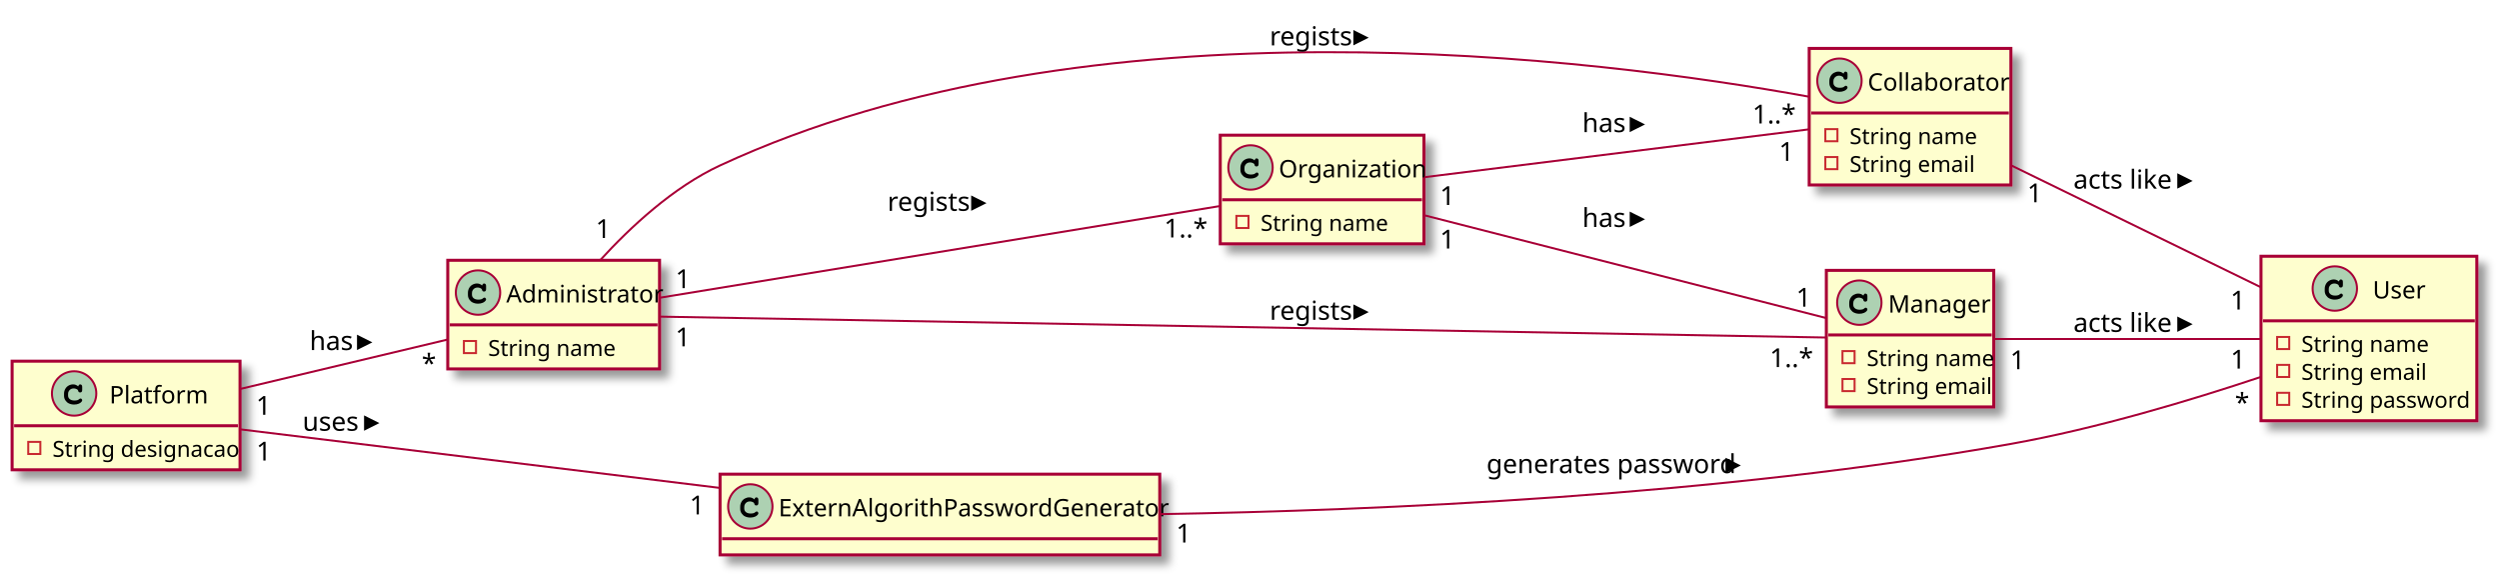
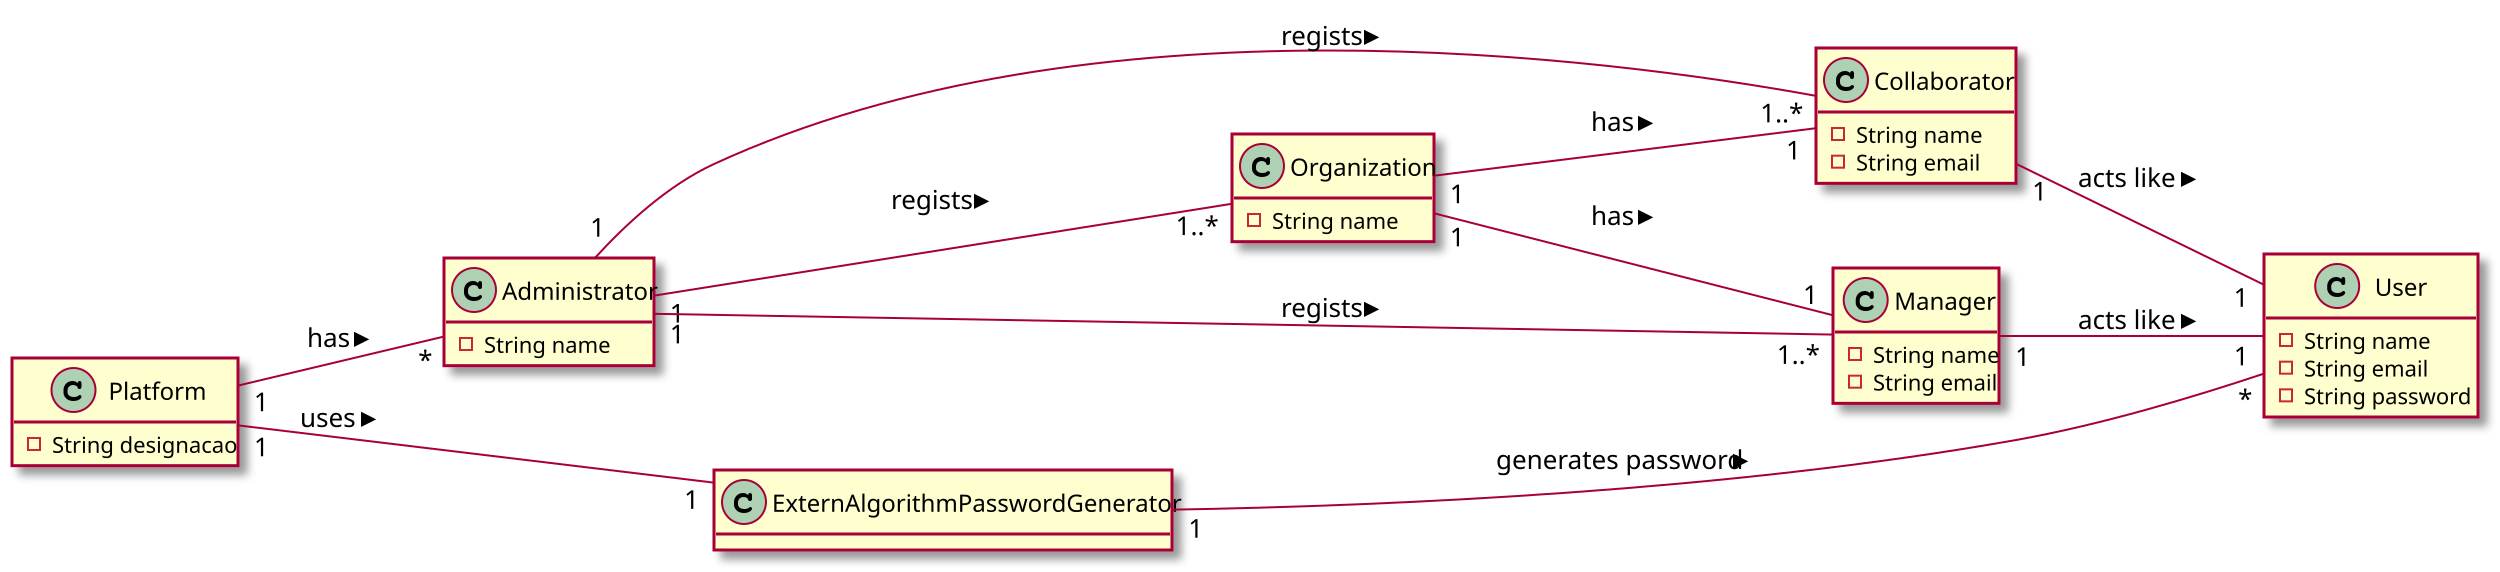
- <svg xmlns="http://www.w3.org/2000/svg" contentScriptType="application/ecmascript" contentStyleType="text/css" height="286px" preserveAspectRatio="none" style="width:1239px;height:286px;" version="1.1" viewBox="0 0 1239 286" width="1239px" zoomAndPan="magnify">
+ <svg xmlns="http://www.w3.org/2000/svg" contentScriptType="application/ecmascript" contentStyleType="text/css" height="286px" preserveAspectRatio="none" style="width:1250px;height:286px;" version="1.1" viewBox="0 0 1250 286" width="1250px" zoomAndPan="magnify">
  <defs>
-     <filter height="300%" id="faf5rxuyh6z2z" width="300%" x="-1" y="-1">
+     <filter height="300%" id="fjsvl14rmdxks" width="300%" x="-1" y="-1">
      <feGaussianBlur result="blurOut" stdDeviation="2.0" />
      <feColorMatrix in="blurOut" result="blurOut2" type="matrix" values="0 0 0 0 0 0 0 0 0 0 0 0 0 0 0 0 0 0 .4 0" />
      <feOffset dx="4.0" dy="4.0" in="blurOut2" result="blurOut3" />
      <feBlend in="SourceGraphic" in2="blurOut3" mode="normal" />
    </filter>
  </defs>
  <g>
-     <rect fill="#FEFECE" filter="url(#faf5rxuyh6z2z)" height="53.836" id="Platform" style="stroke: #A80036; stroke-width: 1.5;" width="113" x="6" y="179" />
+     <rect fill="#FEFECE" filter="url(#fjsvl14rmdxks)" height="53.836" id="Platform" style="stroke: #A80036; stroke-width: 1.5;" width="113" x="6" y="179" />
    <ellipse cx="36.75" cy="195" fill="#ADD1B2" rx="11" ry="11" style="stroke: #A80036; stroke-width: 1.0;" />
    <path d="M38.75,191.5 Q38.953,191 39.188,190.75 Q39.422,190.5 39.688,190.5 Q40.156,190.5 40.453,190.781 Q40.75,191.062 40.75,191.719 L40.75,193.281 Q40.75,193.938 40.469,194.219 Q40.188,194.5 39.75,194.5 Q39.359,194.5 39.109,194.328 Q38.859,194.156 38.75,193.703 Q38.703,193.391 38.531,193.219 Q38.219,192.891 37.656,192.703 Q37.094,192.5 36.531,192.5 Q35.828,192.5 35.234,192.781 Q34.656,193.062 34.203,193.688 Q33.75,194.312 33.75,195.172 L33.75,196.094 Q33.75,197.125 34.594,197.812 Q35.438,198.5 36.938,198.5 Q37.828,198.5 38.453,198.297 Q38.812,198.188 39.219,197.828 Q39.484,197.625 39.625,197.562 Q39.766,197.5 39.938,197.5 Q40.266,197.5 40.5,197.766 Q40.75,198.016 40.75,198.375 Q40.75,198.719 40.406,199.125 Q39.906,199.719 39.109,200.047 Q38.062,200.5 36.781,200.5 Q35.281,200.5 34.078,199.906 Q33.109,199.438 32.422,198.422 Q31.75,197.406 31.75,196.203 L31.75,195.109 Q31.75,193.859 32.344,192.766 Q32.953,191.672 34,191.094 Q35.062,190.5 36.25,190.5 Q36.969,190.5 37.594,190.75 Q38.219,191 38.75,191.5 Z " />
    <text fill="#000000" font-family="sans-serif" font-size="12" lengthAdjust="spacingAndGlyphs" textLength="46" x="54.25" y="199.91">Platform</text>
    <line style="stroke: #A80036; stroke-width: 1.5;" x1="7" x2="118" y1="211" y2="211" />
    <rect fill="none" height="6" style="stroke: #C82930; stroke-width: 1.0;" width="6" x="14" y="219" />
    <text fill="#000000" font-family="sans-serif" font-size="11" lengthAdjust="spacingAndGlyphs" textLength="87" x="26" y="226.419">String designacao</text>
-     <rect fill="#FEFECE" filter="url(#faf5rxuyh6z2z)" height="53.836" id="Administrator" style="stroke: #A80036; stroke-width: 1.5;" width="105" x="222" y="129" />
+     <rect fill="#FEFECE" filter="url(#fjsvl14rmdxks)" height="53.836" id="Administrator" style="stroke: #A80036; stroke-width: 1.5;" width="105" x="222" y="129" />
    <ellipse cx="237" cy="145" fill="#ADD1B2" rx="11" ry="11" style="stroke: #A80036; stroke-width: 1.0;" />
    <path d="M239,141.5 Q239.203,141 239.438,140.75 Q239.672,140.5 239.938,140.5 Q240.406,140.5 240.703,140.781 Q241,141.062 241,141.719 L241,143.281 Q241,143.938 240.719,144.219 Q240.438,144.5 240,144.5 Q239.609,144.5 239.359,144.328 Q239.109,144.156 239,143.703 Q238.953,143.391 238.781,143.219 Q238.469,142.891 237.906,142.703 Q237.344,142.5 236.781,142.5 Q236.078,142.5 235.484,142.781 Q234.906,143.062 234.453,143.688 Q234,144.312 234,145.172 L234,146.094 Q234,147.125 234.844,147.812 Q235.688,148.5 237.188,148.5 Q238.078,148.5 238.703,148.297 Q239.062,148.188 239.469,147.828 Q239.734,147.625 239.875,147.562 Q240.016,147.5 240.188,147.5 Q240.516,147.5 240.75,147.766 Q241,148.016 241,148.375 Q241,148.719 240.656,149.125 Q240.156,149.719 239.359,150.047 Q238.312,150.5 237.031,150.5 Q235.531,150.5 234.328,149.906 Q233.359,149.438 232.672,148.422 Q232,147.406 232,146.203 L232,145.109 Q232,143.859 232.594,142.766 Q233.203,141.672 234.25,141.094 Q235.312,140.5 236.5,140.5 Q237.219,140.5 237.844,140.75 Q238.469,141 239,141.5 Z " />
    <text fill="#000000" font-family="sans-serif" font-size="12" lengthAdjust="spacingAndGlyphs" textLength="73" x="251" y="149.91">Administrator</text>
    <line style="stroke: #A80036; stroke-width: 1.5;" x1="223" x2="326" y1="161" y2="161" />
    <rect fill="none" height="6" style="stroke: #C82930; stroke-width: 1.0;" width="6" x="230" y="169" />
    <text fill="#000000" font-family="sans-serif" font-size="11" lengthAdjust="spacingAndGlyphs" textLength="57" x="242" y="176.419">String name</text>
-     <rect fill="#FEFECE" filter="url(#faf5rxuyh6z2z)" height="53.836" id="Organization" style="stroke: #A80036; stroke-width: 1.5;" width="101" x="605" y="67" />
-     <ellipse cx="620" cy="83" fill="#ADD1B2" rx="11" ry="11" style="stroke: #A80036; stroke-width: 1.0;" />
-     <path d="M622,79.5 Q622.203,79 622.438,78.75 Q622.672,78.5 622.938,78.5 Q623.406,78.5 623.703,78.781 Q624,79.062 624,79.719 L624,81.281 Q624,81.938 623.719,82.219 Q623.438,82.5 623,82.5 Q622.609,82.5 622.359,82.328 Q622.109,82.156 622,81.703 Q621.953,81.391 621.781,81.219 Q621.469,80.891 620.906,80.703 Q620.344,80.5 619.781,80.5 Q619.078,80.5 618.484,80.781 Q617.906,81.062 617.453,81.688 Q617,82.312 617,83.172 L617,84.094 Q617,85.125 617.844,85.812 Q618.688,86.5 620.188,86.5 Q621.078,86.5 621.703,86.297 Q622.062,86.188 622.469,85.828 Q622.734,85.625 622.875,85.562 Q623.016,85.5 623.188,85.5 Q623.516,85.5 623.75,85.766 Q624,86.016 624,86.375 Q624,86.719 623.656,87.125 Q623.156,87.719 622.359,88.047 Q621.312,88.5 620.031,88.5 Q618.531,88.5 617.328,87.906 Q616.359,87.438 615.672,86.422 Q615,85.406 615,84.203 L615,83.109 Q615,81.859 615.594,80.766 Q616.203,79.672 617.25,79.094 Q618.312,78.5 619.5,78.5 Q620.219,78.5 620.844,78.75 Q621.469,79 622,79.5 Z " />
-     <text fill="#000000" font-family="sans-serif" font-size="12" lengthAdjust="spacingAndGlyphs" textLength="69" x="634" y="87.91">Organization</text>
-     <line style="stroke: #A80036; stroke-width: 1.5;" x1="606" x2="705" y1="99" y2="99" />
-     <rect fill="none" height="6" style="stroke: #C82930; stroke-width: 1.0;" width="6" x="613" y="107" />
-     <text fill="#000000" font-family="sans-serif" font-size="11" lengthAdjust="spacingAndGlyphs" textLength="57" x="625" y="114.419">String name</text>
-     <rect fill="#FEFECE" filter="url(#faf5rxuyh6z2z)" height="67.672" id="Manager" style="stroke: #A80036; stroke-width: 1.5;" width="83" x="905.5" y="134" />
-     <ellipse cx="921.85" cy="150" fill="#ADD1B2" rx="11" ry="11" style="stroke: #A80036; stroke-width: 1.0;" />
-     <path d="M923.85,146.5 Q924.053,146 924.288,145.75 Q924.522,145.5 924.788,145.5 Q925.256,145.5 925.553,145.781 Q925.85,146.062 925.85,146.719 L925.85,148.281 Q925.85,148.938 925.569,149.219 Q925.288,149.5 924.85,149.5 Q924.459,149.5 924.209,149.328 Q923.959,149.156 923.85,148.703 Q923.803,148.391 923.631,148.219 Q923.319,147.891 922.756,147.703 Q922.194,147.5 921.631,147.5 Q920.928,147.5 920.334,147.781 Q919.756,148.062 919.303,148.688 Q918.85,149.312 918.85,150.172 L918.85,151.094 Q918.85,152.125 919.694,152.812 Q920.538,153.5 922.038,153.5 Q922.928,153.5 923.553,153.297 Q923.913,153.188 924.319,152.828 Q924.584,152.625 924.725,152.562 Q924.866,152.5 925.038,152.5 Q925.366,152.5 925.6,152.766 Q925.85,153.016 925.85,153.375 Q925.85,153.719 925.506,154.125 Q925.006,154.719 924.209,155.047 Q923.163,155.5 921.881,155.5 Q920.381,155.5 919.178,154.906 Q918.209,154.438 917.522,153.422 Q916.85,152.406 916.85,151.203 L916.85,150.109 Q916.85,148.859 917.444,147.766 Q918.053,146.672 919.1,146.094 Q920.163,145.5 921.35,145.5 Q922.069,145.5 922.694,145.75 Q923.319,146 923.85,146.5 Z " />
-     <text fill="#000000" font-family="sans-serif" font-size="12" lengthAdjust="spacingAndGlyphs" textLength="48" x="936.15" y="154.91">Manager</text>
-     <line style="stroke: #A80036; stroke-width: 1.5;" x1="906.5" x2="987.5" y1="166" y2="166" />
-     <rect fill="none" height="6" style="stroke: #C82930; stroke-width: 1.0;" width="6" x="913.5" y="174" />
-     <text fill="#000000" font-family="sans-serif" font-size="11" lengthAdjust="spacingAndGlyphs" textLength="57" x="925.5" y="181.419">String name</text>
-     <rect fill="none" height="6" style="stroke: #C82930; stroke-width: 1.0;" width="6" x="913.5" y="187.836" />
-     <text fill="#000000" font-family="sans-serif" font-size="11" lengthAdjust="spacingAndGlyphs" textLength="55" x="925.5" y="195.255">String email</text>
-     <rect fill="#FEFECE" filter="url(#faf5rxuyh6z2z)" height="67.672" id="Collaborator" style="stroke: #A80036; stroke-width: 1.5;" width="100" x="897" y="24" />
-     <ellipse cx="912" cy="40" fill="#ADD1B2" rx="11" ry="11" style="stroke: #A80036; stroke-width: 1.0;" />
-     <path d="M914,36.5 Q914.203,36 914.438,35.75 Q914.672,35.5 914.938,35.5 Q915.406,35.5 915.703,35.781 Q916,36.062 916,36.719 L916,38.281 Q916,38.938 915.719,39.219 Q915.438,39.5 915,39.5 Q914.609,39.5 914.359,39.328 Q914.109,39.156 914,38.703 Q913.953,38.391 913.781,38.219 Q913.469,37.891 912.906,37.703 Q912.344,37.5 911.781,37.5 Q911.078,37.5 910.484,37.781 Q909.906,38.062 909.453,38.688 Q909,39.312 909,40.172 L909,41.094 Q909,42.125 909.844,42.812 Q910.688,43.5 912.188,43.5 Q913.078,43.5 913.703,43.297 Q914.062,43.188 914.469,42.828 Q914.734,42.625 914.875,42.562 Q915.016,42.5 915.188,42.5 Q915.516,42.5 915.75,42.766 Q916,43.016 916,43.375 Q916,43.719 915.656,44.125 Q915.156,44.719 914.359,45.047 Q913.312,45.5 912.031,45.5 Q910.531,45.5 909.328,44.906 Q908.359,44.438 907.672,43.422 Q907,42.406 907,41.203 L907,40.109 Q907,38.859 907.594,37.766 Q908.203,36.672 909.25,36.094 Q910.312,35.5 911.5,35.5 Q912.219,35.5 912.844,35.75 Q913.469,36 914,36.5 Z " />
-     <text fill="#000000" font-family="sans-serif" font-size="12" lengthAdjust="spacingAndGlyphs" textLength="68" x="926" y="44.91">Collaborator</text>
-     <line style="stroke: #A80036; stroke-width: 1.5;" x1="898" x2="996" y1="56" y2="56" />
-     <rect fill="none" height="6" style="stroke: #C82930; stroke-width: 1.0;" width="6" x="905" y="64" />
-     <text fill="#000000" font-family="sans-serif" font-size="11" lengthAdjust="spacingAndGlyphs" textLength="57" x="917" y="71.419">String name</text>
-     <rect fill="none" height="6" style="stroke: #C82930; stroke-width: 1.0;" width="6" x="905" y="77.836" />
-     <text fill="#000000" font-family="sans-serif" font-size="11" lengthAdjust="spacingAndGlyphs" textLength="55" x="917" y="85.255">String email</text>
-     <rect fill="#FEFECE" filter="url(#faf5rxuyh6z2z)" height="81.508" id="User" style="stroke: #A80036; stroke-width: 1.5;" width="107" x="1121" y="127" />
-     <ellipse cx="1157.6" cy="143" fill="#ADD1B2" rx="11" ry="11" style="stroke: #A80036; stroke-width: 1.0;" />
-     <path d="M1159.6,139.5 Q1159.803,139 1160.037,138.75 Q1160.272,138.5 1160.537,138.5 Q1161.006,138.5 1161.303,138.781 Q1161.6,139.062 1161.6,139.719 L1161.6,141.281 Q1161.6,141.938 1161.319,142.219 Q1161.037,142.5 1160.6,142.5 Q1160.209,142.5 1159.959,142.328 Q1159.709,142.156 1159.6,141.703 Q1159.553,141.391 1159.381,141.219 Q1159.069,140.891 1158.506,140.703 Q1157.944,140.5 1157.381,140.5 Q1156.678,140.5 1156.084,140.781 Q1155.506,141.062 1155.053,141.688 Q1154.6,142.312 1154.6,143.172 L1154.6,144.094 Q1154.6,145.125 1155.444,145.812 Q1156.287,146.5 1157.787,146.5 Q1158.678,146.5 1159.303,146.297 Q1159.662,146.188 1160.069,145.828 Q1160.334,145.625 1160.475,145.562 Q1160.616,145.5 1160.787,145.5 Q1161.116,145.5 1161.35,145.766 Q1161.6,146.016 1161.6,146.375 Q1161.6,146.719 1161.256,147.125 Q1160.756,147.719 1159.959,148.047 Q1158.912,148.5 1157.631,148.5 Q1156.131,148.5 1154.928,147.906 Q1153.959,147.438 1153.272,146.422 Q1152.6,145.406 1152.6,144.203 L1152.6,143.109 Q1152.6,141.859 1153.194,140.766 Q1153.803,139.672 1154.85,139.094 Q1155.912,138.5 1157.1,138.5 Q1157.819,138.5 1158.444,138.75 Q1159.069,139 1159.6,139.5 Z " />
-     <text fill="#000000" font-family="sans-serif" font-size="12" lengthAdjust="spacingAndGlyphs" textLength="27" x="1176.4" y="147.91">User</text>
-     <line style="stroke: #A80036; stroke-width: 1.5;" x1="1122" x2="1227" y1="159" y2="159" />
-     <rect fill="none" height="6" style="stroke: #C82930; stroke-width: 1.0;" width="6" x="1129" y="167" />
-     <text fill="#000000" font-family="sans-serif" font-size="11" lengthAdjust="spacingAndGlyphs" textLength="57" x="1141" y="174.419">String name</text>
-     <rect fill="none" height="6" style="stroke: #C82930; stroke-width: 1.0;" width="6" x="1129" y="180.836" />
-     <text fill="#000000" font-family="sans-serif" font-size="11" lengthAdjust="spacingAndGlyphs" textLength="55" x="1141" y="188.255">String email</text>
-     <rect fill="none" height="6" style="stroke: #C82930; stroke-width: 1.0;" width="6" x="1129" y="194.672" />
-     <text fill="#000000" font-family="sans-serif" font-size="11" lengthAdjust="spacingAndGlyphs" textLength="81" x="1141" y="202.091">String password</text>
-     <rect fill="#FEFECE" filter="url(#faf5rxuyh6z2z)" height="40" id="ExternAlgorithPasswordGenerator" style="stroke: #A80036; stroke-width: 1.5;" width="218" x="357" y="235" />
+     <rect fill="#FEFECE" filter="url(#fjsvl14rmdxks)" height="53.836" id="Organization" style="stroke: #A80036; stroke-width: 1.5;" width="101" x="616" y="67" />
+     <ellipse cx="631" cy="83" fill="#ADD1B2" rx="11" ry="11" style="stroke: #A80036; stroke-width: 1.0;" />
+     <path d="M633,79.5 Q633.203,79 633.438,78.75 Q633.672,78.5 633.938,78.5 Q634.406,78.5 634.703,78.781 Q635,79.062 635,79.719 L635,81.281 Q635,81.938 634.719,82.219 Q634.438,82.5 634,82.5 Q633.609,82.5 633.359,82.328 Q633.109,82.156 633,81.703 Q632.953,81.391 632.781,81.219 Q632.469,80.891 631.906,80.703 Q631.344,80.5 630.781,80.5 Q630.078,80.5 629.484,80.781 Q628.906,81.062 628.453,81.688 Q628,82.312 628,83.172 L628,84.094 Q628,85.125 628.844,85.812 Q629.688,86.5 631.188,86.5 Q632.078,86.5 632.703,86.297 Q633.062,86.188 633.469,85.828 Q633.734,85.625 633.875,85.562 Q634.016,85.5 634.188,85.5 Q634.516,85.5 634.75,85.766 Q635,86.016 635,86.375 Q635,86.719 634.656,87.125 Q634.156,87.719 633.359,88.047 Q632.312,88.5 631.031,88.5 Q629.531,88.5 628.328,87.906 Q627.359,87.438 626.672,86.422 Q626,85.406 626,84.203 L626,83.109 Q626,81.859 626.594,80.766 Q627.203,79.672 628.25,79.094 Q629.312,78.5 630.5,78.5 Q631.219,78.5 631.844,78.75 Q632.469,79 633,79.5 Z " />
+     <text fill="#000000" font-family="sans-serif" font-size="12" lengthAdjust="spacingAndGlyphs" textLength="69" x="645" y="87.91">Organization</text>
+     <line style="stroke: #A80036; stroke-width: 1.5;" x1="617" x2="716" y1="99" y2="99" />
+     <rect fill="none" height="6" style="stroke: #C82930; stroke-width: 1.0;" width="6" x="624" y="107" />
+     <text fill="#000000" font-family="sans-serif" font-size="11" lengthAdjust="spacingAndGlyphs" textLength="57" x="636" y="114.419">String name</text>
+     <rect fill="#FEFECE" filter="url(#fjsvl14rmdxks)" height="67.672" id="Manager" style="stroke: #A80036; stroke-width: 1.5;" width="83" x="916.5" y="134" />
+     <ellipse cx="932.85" cy="150" fill="#ADD1B2" rx="11" ry="11" style="stroke: #A80036; stroke-width: 1.0;" />
+     <path d="M934.85,146.5 Q935.053,146 935.288,145.75 Q935.522,145.5 935.788,145.5 Q936.256,145.5 936.553,145.781 Q936.85,146.062 936.85,146.719 L936.85,148.281 Q936.85,148.938 936.569,149.219 Q936.288,149.5 935.85,149.5 Q935.459,149.5 935.209,149.328 Q934.959,149.156 934.85,148.703 Q934.803,148.391 934.631,148.219 Q934.319,147.891 933.756,147.703 Q933.194,147.5 932.631,147.5 Q931.928,147.5 931.334,147.781 Q930.756,148.062 930.303,148.688 Q929.85,149.312 929.85,150.172 L929.85,151.094 Q929.85,152.125 930.694,152.812 Q931.538,153.5 933.038,153.5 Q933.928,153.5 934.553,153.297 Q934.913,153.188 935.319,152.828 Q935.584,152.625 935.725,152.562 Q935.866,152.5 936.038,152.5 Q936.366,152.5 936.6,152.766 Q936.85,153.016 936.85,153.375 Q936.85,153.719 936.506,154.125 Q936.006,154.719 935.209,155.047 Q934.163,155.5 932.881,155.5 Q931.381,155.5 930.178,154.906 Q929.209,154.438 928.522,153.422 Q927.85,152.406 927.85,151.203 L927.85,150.109 Q927.85,148.859 928.444,147.766 Q929.053,146.672 930.1,146.094 Q931.163,145.5 932.35,145.5 Q933.069,145.5 933.694,145.75 Q934.319,146 934.85,146.5 Z " />
+     <text fill="#000000" font-family="sans-serif" font-size="12" lengthAdjust="spacingAndGlyphs" textLength="48" x="947.15" y="154.91">Manager</text>
+     <line style="stroke: #A80036; stroke-width: 1.5;" x1="917.5" x2="998.5" y1="166" y2="166" />
+     <rect fill="none" height="6" style="stroke: #C82930; stroke-width: 1.0;" width="6" x="924.5" y="174" />
+     <text fill="#000000" font-family="sans-serif" font-size="11" lengthAdjust="spacingAndGlyphs" textLength="57" x="936.5" y="181.419">String name</text>
+     <rect fill="none" height="6" style="stroke: #C82930; stroke-width: 1.0;" width="6" x="924.5" y="187.836" />
+     <text fill="#000000" font-family="sans-serif" font-size="11" lengthAdjust="spacingAndGlyphs" textLength="55" x="936.5" y="195.255">String email</text>
+     <rect fill="#FEFECE" filter="url(#fjsvl14rmdxks)" height="67.672" id="Collaborator" style="stroke: #A80036; stroke-width: 1.5;" width="100" x="908" y="24" />
+     <ellipse cx="923" cy="40" fill="#ADD1B2" rx="11" ry="11" style="stroke: #A80036; stroke-width: 1.0;" />
+     <path d="M925,36.5 Q925.203,36 925.438,35.75 Q925.672,35.5 925.938,35.5 Q926.406,35.5 926.703,35.781 Q927,36.062 927,36.719 L927,38.281 Q927,38.938 926.719,39.219 Q926.438,39.5 926,39.5 Q925.609,39.5 925.359,39.328 Q925.109,39.156 925,38.703 Q924.953,38.391 924.781,38.219 Q924.469,37.891 923.906,37.703 Q923.344,37.5 922.781,37.5 Q922.078,37.5 921.484,37.781 Q920.906,38.062 920.453,38.688 Q920,39.312 920,40.172 L920,41.094 Q920,42.125 920.844,42.812 Q921.688,43.5 923.188,43.5 Q924.078,43.5 924.703,43.297 Q925.062,43.188 925.469,42.828 Q925.734,42.625 925.875,42.562 Q926.016,42.5 926.188,42.5 Q926.516,42.5 926.75,42.766 Q927,43.016 927,43.375 Q927,43.719 926.656,44.125 Q926.156,44.719 925.359,45.047 Q924.312,45.5 923.031,45.5 Q921.531,45.5 920.328,44.906 Q919.359,44.438 918.672,43.422 Q918,42.406 918,41.203 L918,40.109 Q918,38.859 918.594,37.766 Q919.203,36.672 920.25,36.094 Q921.312,35.5 922.5,35.5 Q923.219,35.5 923.844,35.75 Q924.469,36 925,36.5 Z " />
+     <text fill="#000000" font-family="sans-serif" font-size="12" lengthAdjust="spacingAndGlyphs" textLength="68" x="937" y="44.91">Collaborator</text>
+     <line style="stroke: #A80036; stroke-width: 1.5;" x1="909" x2="1007" y1="56" y2="56" />
+     <rect fill="none" height="6" style="stroke: #C82930; stroke-width: 1.0;" width="6" x="916" y="64" />
+     <text fill="#000000" font-family="sans-serif" font-size="11" lengthAdjust="spacingAndGlyphs" textLength="57" x="928" y="71.419">String name</text>
+     <rect fill="none" height="6" style="stroke: #C82930; stroke-width: 1.0;" width="6" x="916" y="77.836" />
+     <text fill="#000000" font-family="sans-serif" font-size="11" lengthAdjust="spacingAndGlyphs" textLength="55" x="928" y="85.255">String email</text>
+     <rect fill="#FEFECE" filter="url(#fjsvl14rmdxks)" height="81.508" id="User" style="stroke: #A80036; stroke-width: 1.5;" width="107" x="1132" y="127" />
+     <ellipse cx="1168.6" cy="143" fill="#ADD1B2" rx="11" ry="11" style="stroke: #A80036; stroke-width: 1.0;" />
+     <path d="M1170.6,139.5 Q1170.803,139 1171.037,138.75 Q1171.272,138.5 1171.537,138.5 Q1172.006,138.5 1172.303,138.781 Q1172.6,139.062 1172.6,139.719 L1172.6,141.281 Q1172.6,141.938 1172.319,142.219 Q1172.037,142.5 1171.6,142.5 Q1171.209,142.5 1170.959,142.328 Q1170.709,142.156 1170.6,141.703 Q1170.553,141.391 1170.381,141.219 Q1170.069,140.891 1169.506,140.703 Q1168.944,140.5 1168.381,140.5 Q1167.678,140.5 1167.084,140.781 Q1166.506,141.062 1166.053,141.688 Q1165.6,142.312 1165.6,143.172 L1165.6,144.094 Q1165.6,145.125 1166.444,145.812 Q1167.287,146.5 1168.787,146.5 Q1169.678,146.5 1170.303,146.297 Q1170.662,146.188 1171.069,145.828 Q1171.334,145.625 1171.475,145.562 Q1171.616,145.5 1171.787,145.5 Q1172.116,145.5 1172.35,145.766 Q1172.6,146.016 1172.6,146.375 Q1172.6,146.719 1172.256,147.125 Q1171.756,147.719 1170.959,148.047 Q1169.912,148.5 1168.631,148.5 Q1167.131,148.5 1165.928,147.906 Q1164.959,147.438 1164.272,146.422 Q1163.6,145.406 1163.6,144.203 L1163.6,143.109 Q1163.6,141.859 1164.194,140.766 Q1164.803,139.672 1165.85,139.094 Q1166.912,138.5 1168.1,138.5 Q1168.819,138.5 1169.444,138.75 Q1170.069,139 1170.6,139.5 Z " />
+     <text fill="#000000" font-family="sans-serif" font-size="12" lengthAdjust="spacingAndGlyphs" textLength="27" x="1187.4" y="147.91">User</text>
+     <line style="stroke: #A80036; stroke-width: 1.5;" x1="1133" x2="1238" y1="159" y2="159" />
+     <rect fill="none" height="6" style="stroke: #C82930; stroke-width: 1.0;" width="6" x="1140" y="167" />
+     <text fill="#000000" font-family="sans-serif" font-size="11" lengthAdjust="spacingAndGlyphs" textLength="57" x="1152" y="174.419">String name</text>
+     <rect fill="none" height="6" style="stroke: #C82930; stroke-width: 1.0;" width="6" x="1140" y="180.836" />
+     <text fill="#000000" font-family="sans-serif" font-size="11" lengthAdjust="spacingAndGlyphs" textLength="55" x="1152" y="188.255">String email</text>
+     <rect fill="none" height="6" style="stroke: #C82930; stroke-width: 1.0;" width="6" x="1140" y="194.672" />
+     <text fill="#000000" font-family="sans-serif" font-size="11" lengthAdjust="spacingAndGlyphs" textLength="81" x="1152" y="202.091">String password</text>
+     <rect fill="#FEFECE" filter="url(#fjsvl14rmdxks)" height="40" id="ExternAlgorithmPasswordGenerator" style="stroke: #A80036; stroke-width: 1.5;" width="229" x="357" y="235" />
    <ellipse cx="372" cy="251" fill="#ADD1B2" rx="11" ry="11" style="stroke: #A80036; stroke-width: 1.0;" />
    <path d="M374,247.5 Q374.203,247 374.438,246.75 Q374.672,246.5 374.938,246.5 Q375.406,246.5 375.703,246.781 Q376,247.062 376,247.719 L376,249.281 Q376,249.938 375.719,250.219 Q375.438,250.5 375,250.5 Q374.609,250.5 374.359,250.328 Q374.109,250.156 374,249.703 Q373.953,249.391 373.781,249.219 Q373.469,248.891 372.906,248.703 Q372.344,248.5 371.781,248.5 Q371.078,248.5 370.484,248.781 Q369.906,249.062 369.453,249.688 Q369,250.312 369,251.172 L369,252.094 Q369,253.125 369.844,253.812 Q370.688,254.5 372.188,254.5 Q373.078,254.5 373.703,254.297 Q374.062,254.188 374.469,253.828 Q374.734,253.625 374.875,253.562 Q375.016,253.5 375.188,253.5 Q375.516,253.5 375.75,253.766 Q376,254.016 376,254.375 Q376,254.719 375.656,255.125 Q375.156,255.719 374.359,256.047 Q373.312,256.5 372.031,256.5 Q370.531,256.5 369.328,255.906 Q368.359,255.438 367.672,254.422 Q367,253.406 367,252.203 L367,251.109 Q367,249.859 367.594,248.766 Q368.203,247.672 369.25,247.094 Q370.312,246.5 371.5,246.5 Q372.219,246.5 372.844,246.75 Q373.469,247 374,247.5 Z " />
-     <text fill="#000000" font-family="sans-serif" font-size="12" lengthAdjust="spacingAndGlyphs" textLength="186" x="386" y="255.91">ExternAlgorithPasswordGenerator</text>
-     <line style="stroke: #A80036; stroke-width: 1.5;" x1="358" x2="574" y1="267" y2="267" />
+     <text fill="#000000" font-family="sans-serif" font-size="12" lengthAdjust="spacingAndGlyphs" textLength="197" x="386" y="255.91">ExternAlgorithmPasswordGenerator</text>
+     <line style="stroke: #A80036; stroke-width: 1.5;" x1="358" x2="585" y1="267" y2="267" />
    <path d="M119.225,192.732 C151.061,185.152 190.712,175.711 221.845,168.299 " fill="none" id="Platform-Administrator" style="stroke: #A80036; stroke-width: 1.0;" />
    <text fill="#000000" font-family="sans-serif" font-size="13" lengthAdjust="spacingAndGlyphs" textLength="21" x="153.5" y="173.495">has</text>
    <polygon fill="#000000" points="177.5,166.676,183.5,169.676,177.5,172.676,177.5,166.676" style="stroke: #000000; stroke-width: 1.0;" />
    <text fill="#000000" font-family="sans-serif" font-size="13" lengthAdjust="spacingAndGlyphs" textLength="7" x="126.941" y="205.585">1</text>
    <text fill="#000000" font-family="sans-serif" font-size="13" lengthAdjust="spacingAndGlyphs" textLength="5" x="209.089" y="184.685">*</text>
-     <path d="M327.008,147.574 C400.072,135.621 532.912,113.89 604.912,102.112 " fill="none" id="Administrator-Organization" style="stroke: #A80036; stroke-width: 1.0;" />
-     <text fill="#000000" font-family="sans-serif" font-size="13" lengthAdjust="spacingAndGlyphs" textLength="39" x="440" y="104.495">regists</text>
-     <polygon fill="#000000" points="482,97.676,488,100.676,482,103.676,482,97.676" style="stroke: #000000; stroke-width: 1.0;" />
-     <text fill="#000000" font-family="sans-serif" font-size="13" lengthAdjust="spacingAndGlyphs" textLength="7" x="334.884" y="142.796">1</text>
-     <text fill="#000000" font-family="sans-serif" font-size="13" lengthAdjust="spacingAndGlyphs" textLength="20" x="577.149" y="117.704">1..*</text>
-     <path d="M327.277,156.927 C456.136,159.233 789.193,165.194 905.33,167.272 " fill="none" id="Administrator-Manager" style="stroke: #A80036; stroke-width: 1.0;" />
-     <text fill="#000000" font-family="sans-serif" font-size="13" lengthAdjust="spacingAndGlyphs" textLength="39" x="629.5" y="158.495">regists</text>
-     <polygon fill="#000000" points="671.5,151.676,677.5,154.676,671.5,157.676,671.5,151.676" style="stroke: #000000; stroke-width: 1.0;" />
-     <text fill="#000000" font-family="sans-serif" font-size="13" lengthAdjust="spacingAndGlyphs" textLength="7" x="334.839" y="171.656">1</text>
-     <text fill="#000000" font-family="sans-serif" font-size="13" lengthAdjust="spacingAndGlyphs" textLength="20" x="877.418" y="181.933">1..*</text>
-     <path d="M297.561,128.949 C312.532,112.556 333.773,92.786 357,82 C540.555,-3.239 791.986,28.889 896.903,47.923 " fill="none" id="Administrator-Collaborator" style="stroke: #A80036; stroke-width: 1.0;" />
-     <text fill="#000000" font-family="sans-serif" font-size="13" lengthAdjust="spacingAndGlyphs" textLength="39" x="629.5" y="22.495">regists</text>
-     <polygon fill="#000000" points="671.5,15.676,677.5,18.676,671.5,21.676,671.5,15.676" style="stroke: #000000; stroke-width: 1.0;" />
-     <text fill="#000000" font-family="sans-serif" font-size="13" lengthAdjust="spacingAndGlyphs" textLength="7" x="295.329" y="117.963">1</text>
-     <text fill="#000000" font-family="sans-serif" font-size="13" lengthAdjust="spacingAndGlyphs" textLength="20" x="868.827" y="61.185">1..*</text>
-     <path d="M988.575,168 C1025.6,168 1080.54,168 1120.92,168 " fill="none" id="Manager-User" style="stroke: #A80036; stroke-width: 1.0;" />
-     <text fill="#000000" font-family="sans-serif" font-size="13" lengthAdjust="spacingAndGlyphs" textLength="49" x="1028" y="164.495">acts like</text>
-     <polygon fill="#000000" points="1080,157.676,1086,160.676,1080,163.676,1080,157.676" style="stroke: #000000; stroke-width: 1.0;" />
-     <text fill="#000000" font-family="sans-serif" font-size="13" lengthAdjust="spacingAndGlyphs" textLength="7" x="996.604" y="182.981">1</text>
-     <text fill="#000000" font-family="sans-serif" font-size="13" lengthAdjust="spacingAndGlyphs" textLength="7" x="1105.893" y="182.679">1</text>
-     <path d="M997.208,82.004 C1033.75,99.831 1083.52,124.108 1120.86,142.322 " fill="none" id="Collaborator-User" style="stroke: #A80036; stroke-width: 1.0;" />
-     <text fill="#000000" font-family="sans-serif" font-size="13" lengthAdjust="spacingAndGlyphs" textLength="49" x="1028" y="93.495">acts like</text>
-     <polygon fill="#000000" points="1080,86.676,1086,89.676,1080,92.676,1080,86.676" style="stroke: #000000; stroke-width: 1.0;" />
-     <text fill="#000000" font-family="sans-serif" font-size="13" lengthAdjust="spacingAndGlyphs" textLength="7" x="1005.096" y="100.25">1</text>
-     <text fill="#000000" font-family="sans-serif" font-size="13" lengthAdjust="spacingAndGlyphs" textLength="7" x="1105.825" y="153.391">1</text>
-     <path d="M119.327,212.813 C180.521,220.281 280.184,232.445 356.811,241.796 " fill="none" id="Platform-ExternAlgorithPasswordGenerator" style="stroke: #A80036; stroke-width: 1.0;" />
+     <path d="M327.289,147.767 C402.711,135.777 541.835,113.66 615.964,101.875 " fill="none" id="Administrator-Organization" style="stroke: #A80036; stroke-width: 1.0;" />
+     <text fill="#000000" font-family="sans-serif" font-size="13" lengthAdjust="spacingAndGlyphs" textLength="39" x="445.5" y="104.495">regists</text>
+     <polygon fill="#000000" points="487.5,97.676,493.5,100.676,487.5,103.676,487.5,97.676" style="stroke: #000000; stroke-width: 1.0;" />
+     <text fill="#000000" font-family="sans-serif" font-size="13" lengthAdjust="spacingAndGlyphs" textLength="7" x="334.853" y="161.266">1</text>
+     <text fill="#000000" font-family="sans-serif" font-size="13" lengthAdjust="spacingAndGlyphs" textLength="20" x="587.83" y="117.538">1..*</text>
+     <path d="M327.003,156.907 C457.394,159.203 798.551,165.21 916.323,167.284 " fill="none" id="Administrator-Manager" style="stroke: #A80036; stroke-width: 1.0;" />
+     <text fill="#000000" font-family="sans-serif" font-size="13" lengthAdjust="spacingAndGlyphs" textLength="39" x="640.5" y="158.495">regists</text>
+     <polygon fill="#000000" points="682.5,151.676,688.5,154.676,682.5,157.676,682.5,151.676" style="stroke: #000000; stroke-width: 1.0;" />
+     <text fill="#000000" font-family="sans-serif" font-size="13" lengthAdjust="spacingAndGlyphs" textLength="7" x="334.878" y="171.691">1</text>
+     <text fill="#000000" font-family="sans-serif" font-size="13" lengthAdjust="spacingAndGlyphs" textLength="20" x="888.41" y="181.946">1..*</text>
+     <path d="M297.541,128.905 C312.503,112.494 333.743,92.722 357,82 C544.691,-4.526 801.511,28.569 907.83,47.903 " fill="none" id="Administrator-Collaborator" style="stroke: #A80036; stroke-width: 1.0;" />
+     <text fill="#000000" font-family="sans-serif" font-size="13" lengthAdjust="spacingAndGlyphs" textLength="39" x="640.5" y="22.495">regists</text>
+     <polygon fill="#000000" points="682.5,15.676,688.5,18.676,682.5,21.676,682.5,15.676" style="stroke: #000000; stroke-width: 1.0;" />
+     <text fill="#000000" font-family="sans-serif" font-size="13" lengthAdjust="spacingAndGlyphs" textLength="7" x="295.06" y="118.344">1</text>
+     <text fill="#000000" font-family="sans-serif" font-size="13" lengthAdjust="spacingAndGlyphs" textLength="20" x="880.121" y="61.173">1..*</text>
+     <path d="M999.575,168 C1036.6,168 1091.54,168 1131.92,168 " fill="none" id="Manager-User" style="stroke: #A80036; stroke-width: 1.0;" />
+     <text fill="#000000" font-family="sans-serif" font-size="13" lengthAdjust="spacingAndGlyphs" textLength="49" x="1039" y="164.495">acts like</text>
+     <polygon fill="#000000" points="1091,157.676,1097,160.676,1091,163.676,1091,157.676" style="stroke: #000000; stroke-width: 1.0;" />
+     <text fill="#000000" font-family="sans-serif" font-size="13" lengthAdjust="spacingAndGlyphs" textLength="7" x="1007.604" y="182.981">1</text>
+     <text fill="#000000" font-family="sans-serif" font-size="13" lengthAdjust="spacingAndGlyphs" textLength="7" x="1116.893" y="182.679">1</text>
+     <path d="M1008.21,82.004 C1044.75,99.831 1094.52,124.108 1131.86,142.322 " fill="none" id="Collaborator-User" style="stroke: #A80036; stroke-width: 1.0;" />
+     <text fill="#000000" font-family="sans-serif" font-size="13" lengthAdjust="spacingAndGlyphs" textLength="49" x="1039" y="93.495">acts like</text>
+     <polygon fill="#000000" points="1091,86.676,1097,89.676,1091,92.676,1091,86.676" style="stroke: #000000; stroke-width: 1.0;" />
+     <text fill="#000000" font-family="sans-serif" font-size="13" lengthAdjust="spacingAndGlyphs" textLength="7" x="1016.099" y="100.25">1</text>
+     <text fill="#000000" font-family="sans-serif" font-size="13" lengthAdjust="spacingAndGlyphs" textLength="7" x="1116.825" y="153.391">1</text>
+     <path d="M119.238,212.71 C180.088,220.036 279.18,231.966 356.628,241.291 " fill="none" id="Platform-ExternAlgorithmPasswordGenerator" style="stroke: #A80036; stroke-width: 1.0;" />
    <text fill="#000000" font-family="sans-serif" font-size="13" lengthAdjust="spacingAndGlyphs" textLength="28" x="150" y="213.495">uses</text>
    <polygon fill="#000000" points="181,206.676,187,209.676,181,212.676,181,206.676" style="stroke: #000000; stroke-width: 1.0;" />
-     <text fill="#000000" font-family="sans-serif" font-size="13" lengthAdjust="spacingAndGlyphs" textLength="7" x="127.056" y="228.239">1</text>
-     <text fill="#000000" font-family="sans-serif" font-size="13" lengthAdjust="spacingAndGlyphs" textLength="7" x="341.888" y="254.938">1</text>
-     <path d="M575.186,254.809 C682.892,252.993 852.537,245.725 997,220 C1039.46,212.44 1086.22,198.392 1120.94,186.802 " fill="none" id="ExternAlgorithPasswordGenerator-User" style="stroke: #A80036; stroke-width: 1.0;" />
-     <text fill="#000000" font-family="sans-serif" font-size="13" lengthAdjust="spacingAndGlyphs" textLength="116" x="737" y="234.495">generates password</text>
-     <polygon fill="#000000" points="856,227.676,862,230.676,856,233.676,856,227.676" style="stroke: #000000; stroke-width: 1.0;" />
-     <text fill="#000000" font-family="sans-serif" font-size="13" lengthAdjust="spacingAndGlyphs" textLength="7" x="583.109" y="268.865">1</text>
-     <text fill="#000000" font-family="sans-serif" font-size="13" lengthAdjust="spacingAndGlyphs" textLength="5" x="1108.057" y="204.126">*</text>
-     <path d="M706.267,106.721 C762.526,121.102 853.059,144.243 905.284,157.592 " fill="none" id="Organization-Manager" style="stroke: #A80036; stroke-width: 1.0;" />
-     <text fill="#000000" font-family="sans-serif" font-size="13" lengthAdjust="spacingAndGlyphs" textLength="21" x="784.5" y="112.495">has</text>
-     <polygon fill="#000000" points="808.5,105.676,814.5,108.676,808.5,111.676,808.5,105.676" style="stroke: #000000; stroke-width: 1.0;" />
-     <text fill="#000000" font-family="sans-serif" font-size="13" lengthAdjust="spacingAndGlyphs" textLength="7" x="713.898" y="123.166">1</text>
-     <text fill="#000000" font-family="sans-serif" font-size="13" lengthAdjust="spacingAndGlyphs" textLength="7" x="890.513" y="151.982">1</text>
-     <path d="M706.267,87.811 C759.616,81.177 843.785,70.711 896.883,64.108 " fill="none" id="Organization-Collaborator" style="stroke: #A80036; stroke-width: 1.0;" />
-     <text fill="#000000" font-family="sans-serif" font-size="13" lengthAdjust="spacingAndGlyphs" textLength="21" x="784.5" y="65.495">has</text>
-     <polygon fill="#000000" points="808.5,58.676,814.5,61.676,808.5,64.676,808.5,58.676" style="stroke: #000000; stroke-width: 1.0;" />
-     <text fill="#000000" font-family="sans-serif" font-size="13" lengthAdjust="spacingAndGlyphs" textLength="7" x="713.898" y="101.597">1</text>
-     <text fill="#000000" font-family="sans-serif" font-size="13" lengthAdjust="spacingAndGlyphs" textLength="7" x="882.008" y="79.725">1</text>
+     <text fill="#000000" font-family="sans-serif" font-size="13" lengthAdjust="spacingAndGlyphs" textLength="7" x="126.956" y="228.123">1</text>
+     <text fill="#000000" font-family="sans-serif" font-size="13" lengthAdjust="spacingAndGlyphs" textLength="7" x="342.045" y="254.431">1</text>
+     <path d="M586.201,254.829 C695.204,252.96 863.984,245.595 1008,220 C1050.46,212.454 1097.22,198.406 1131.94,186.812 " fill="none" id="ExternAlgorithmPasswordGenerator-User" style="stroke: #A80036; stroke-width: 1.0;" />
+     <text fill="#000000" font-family="sans-serif" font-size="13" lengthAdjust="spacingAndGlyphs" textLength="116" x="748" y="234.495">generates password</text>
+     <polygon fill="#000000" points="867,227.676,873,230.676,867,233.676,867,227.676" style="stroke: #000000; stroke-width: 1.0;" />
+     <text fill="#000000" font-family="sans-serif" font-size="13" lengthAdjust="spacingAndGlyphs" textLength="7" x="594.143" y="268.862">1</text>
+     <text fill="#000000" font-family="sans-serif" font-size="13" lengthAdjust="spacingAndGlyphs" textLength="5" x="1119.057" y="204.137">*</text>
+     <path d="M717.267,106.721 C773.526,121.102 864.059,144.243 916.284,157.592 " fill="none" id="Organization-Manager" style="stroke: #A80036; stroke-width: 1.0;" />
+     <text fill="#000000" font-family="sans-serif" font-size="13" lengthAdjust="spacingAndGlyphs" textLength="21" x="795.5" y="112.495">has</text>
+     <polygon fill="#000000" points="819.5,105.676,825.5,108.676,819.5,111.676,819.5,105.676" style="stroke: #000000; stroke-width: 1.0;" />
+     <text fill="#000000" font-family="sans-serif" font-size="13" lengthAdjust="spacingAndGlyphs" textLength="7" x="724.898" y="123.166">1</text>
+     <text fill="#000000" font-family="sans-serif" font-size="13" lengthAdjust="spacingAndGlyphs" textLength="7" x="901.513" y="151.982">1</text>
+     <path d="M717.267,87.811 C770.616,81.177 854.785,70.711 907.883,64.108 " fill="none" id="Organization-Collaborator" style="stroke: #A80036; stroke-width: 1.0;" />
+     <text fill="#000000" font-family="sans-serif" font-size="13" lengthAdjust="spacingAndGlyphs" textLength="21" x="795.5" y="65.495">has</text>
+     <polygon fill="#000000" points="819.5,58.676,825.5,61.676,819.5,64.676,819.5,58.676" style="stroke: #000000; stroke-width: 1.0;" />
+     <text fill="#000000" font-family="sans-serif" font-size="13" lengthAdjust="spacingAndGlyphs" textLength="7" x="724.898" y="101.597">1</text>
+     <text fill="#000000" font-family="sans-serif" font-size="13" lengthAdjust="spacingAndGlyphs" textLength="7" x="893.008" y="79.725">1</text>
  </g>
</svg>
